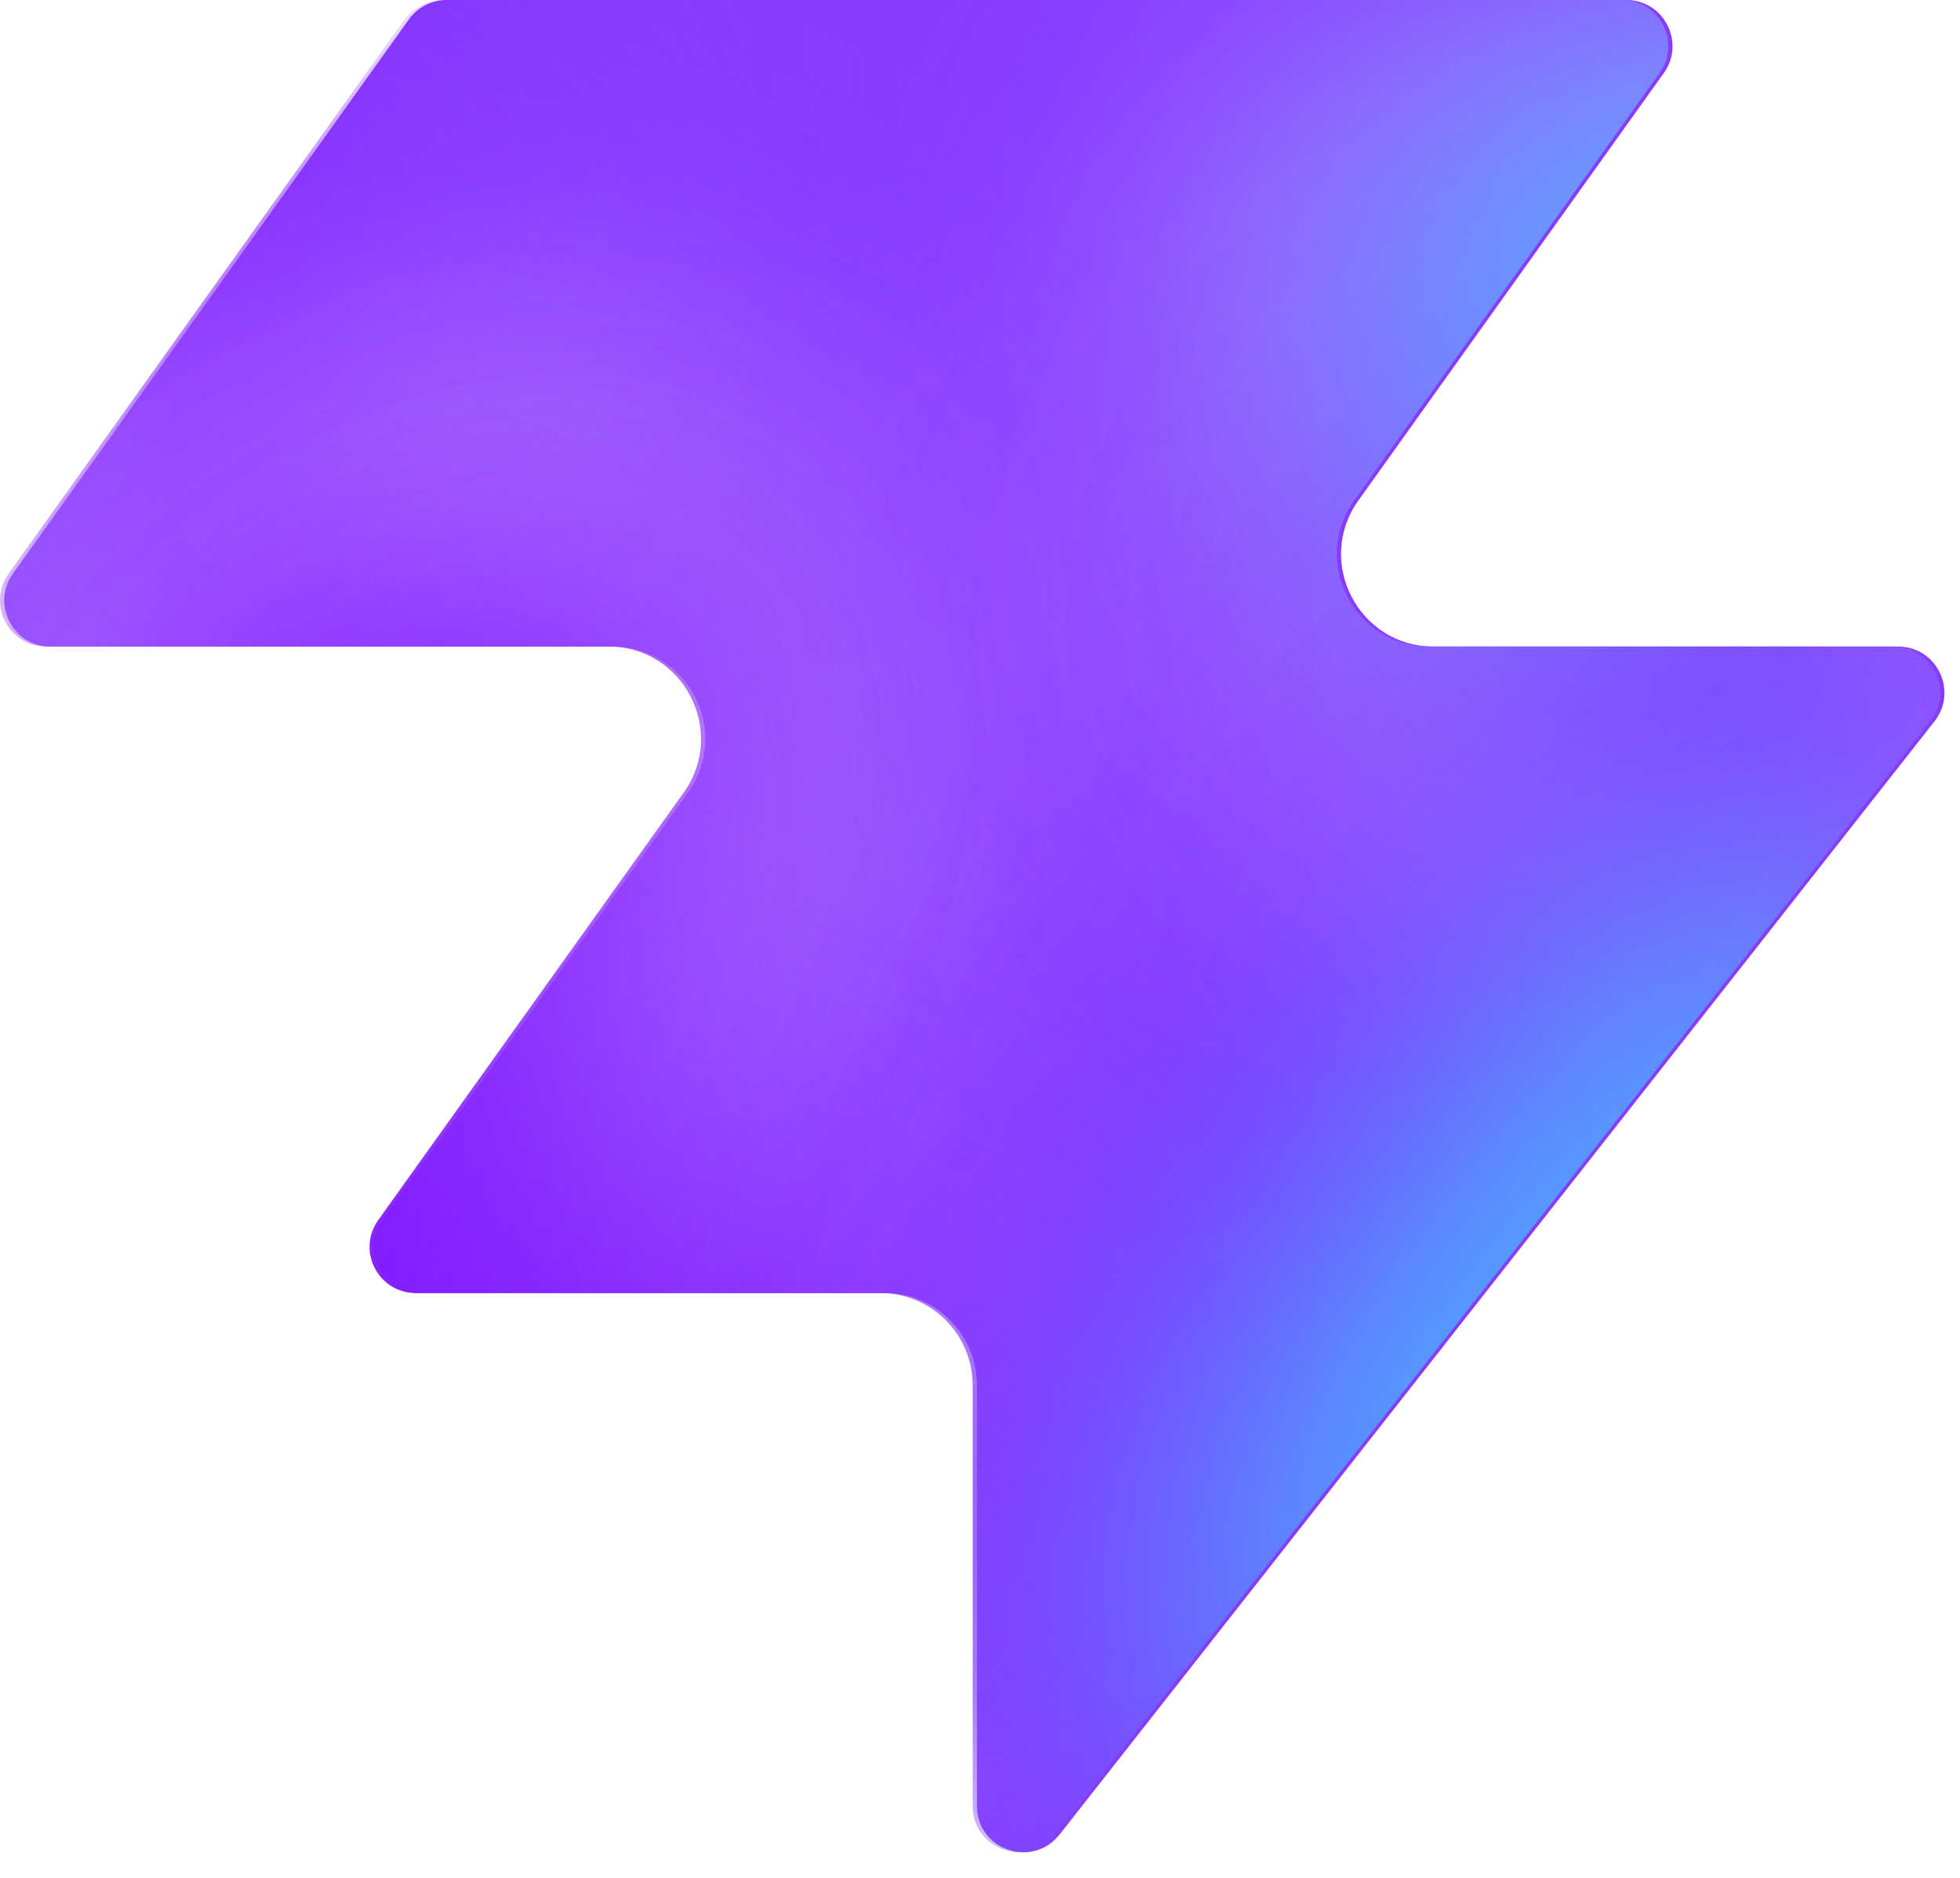
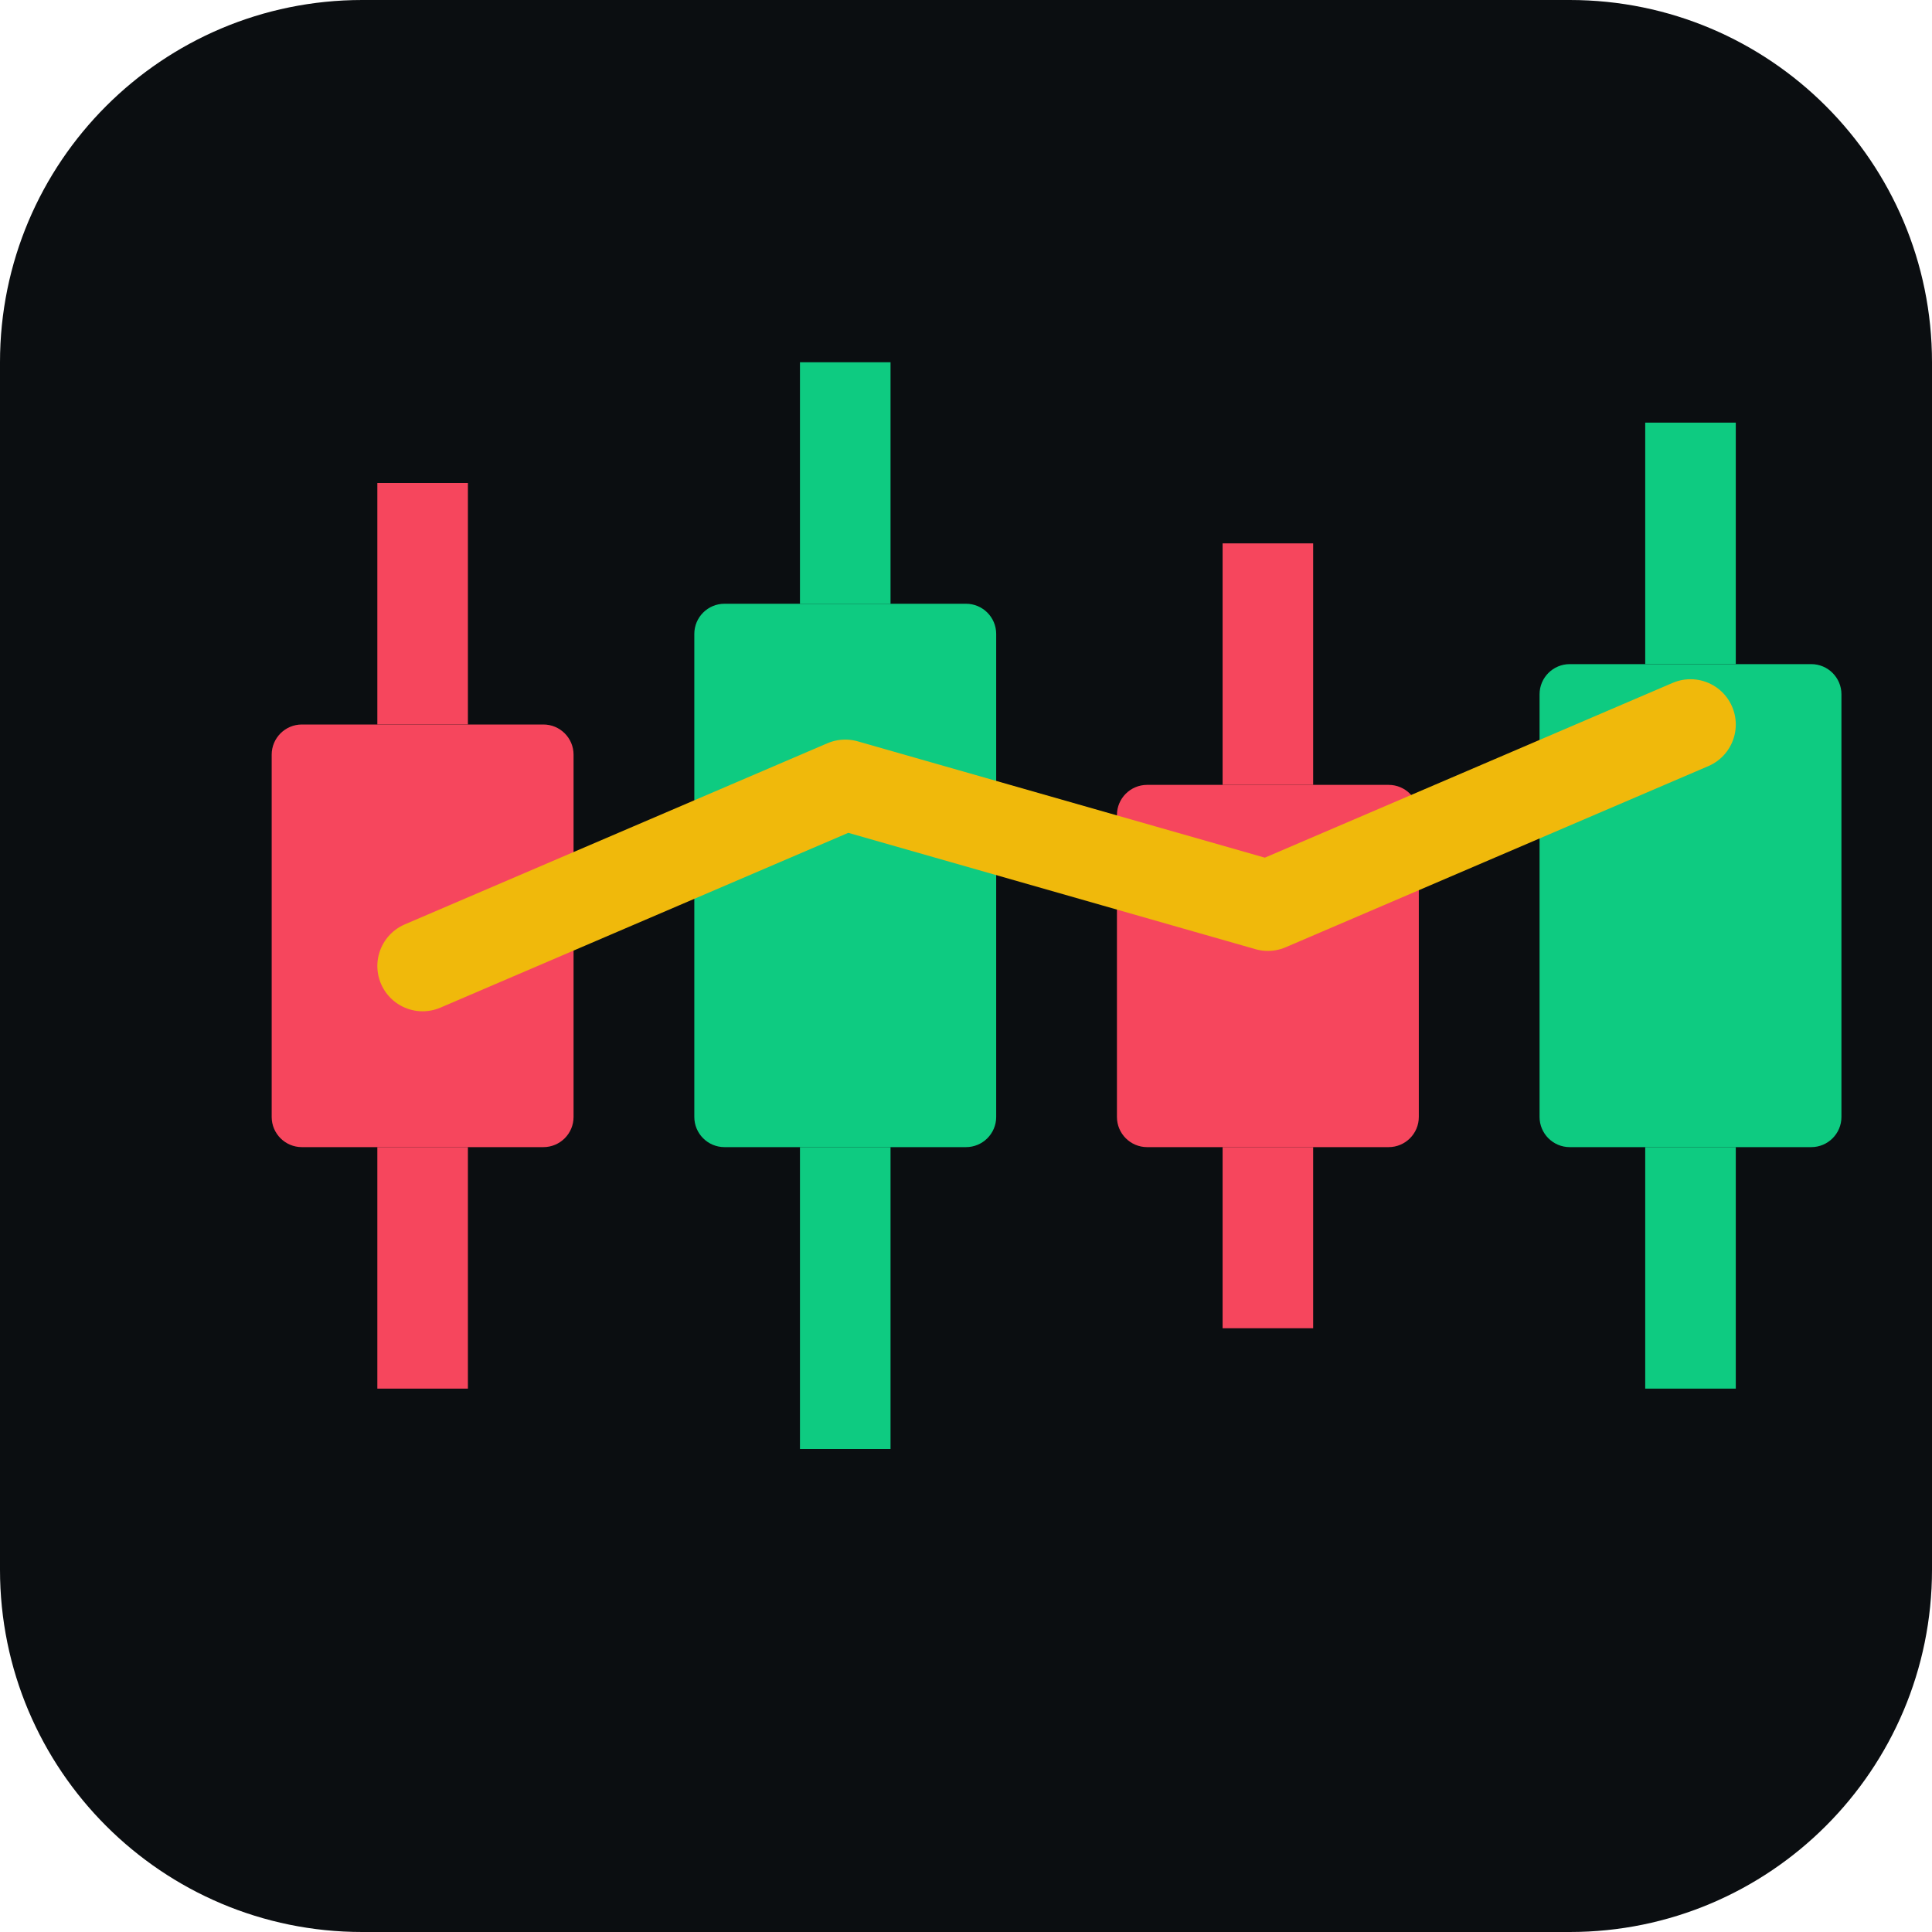
- <svg xmlns="http://www.w3.org/2000/svg" width="48" height="46" fill="none" viewBox="0 0 48 46">
-   <path fill="#863bff" d="M25.946 44.938c-.664.845-2.021.375-2.021-.698V33.937a2.26 2.26 0 0 0-2.262-2.262H10.287c-.92 0-1.456-1.04-.92-1.788l7.48-10.471c1.07-1.497 0-3.578-1.842-3.578H1.237c-.92 0-1.456-1.04-.92-1.788L10.013.474c.214-.297.556-.474.92-.474h28.894c.92 0 1.456 1.04.92 1.788l-7.48 10.471c-1.07 1.498 0 3.579 1.842 3.579h11.377c.943 0 1.473 1.088.89 1.83L25.947 44.94z" style="fill:#863bff;fill:color(display-p3 .525 .23 1);fill-opacity:1" />
-   <mask id="a" width="48" height="46" x="0" y="0" maskUnits="userSpaceOnUse" style="mask-type:alpha">
-     <path fill="#000" d="M25.842 44.938c-.664.844-2.021.375-2.021-.698V33.937a2.26 2.26 0 0 0-2.262-2.262H10.183c-.92 0-1.456-1.04-.92-1.788l7.48-10.471c1.07-1.498 0-3.579-1.842-3.579H1.133c-.92 0-1.456-1.04-.92-1.787L9.91.473c.214-.297.556-.474.92-.474h28.894c.92 0 1.456 1.04.92 1.788l-7.48 10.471c-1.07 1.498 0 3.578 1.842 3.578h11.377c.943 0 1.473 1.088.89 1.832L25.843 44.94z" style="fill:#000;fill-opacity:1" />
-   </mask>
-   <g mask="url(#a)">
-     <g filter="url(#b)">
-       <ellipse cx="5.508" cy="14.704" fill="#ede6ff" rx="5.508" ry="14.704" style="fill:#ede6ff;fill:color(display-p3 .927 .903 1);fill-opacity:1" transform="matrix(.00324 1 1 -.00324 -4.47 31.516)" />
-     </g>
-     <g filter="url(#c)">
-       <ellipse cx="10.399" cy="29.851" fill="#ede6ff" rx="10.399" ry="29.851" style="fill:#ede6ff;fill:color(display-p3 .927 .903 1);fill-opacity:1" transform="matrix(.00324 1 1 -.00324 -39.328 7.883)" />
-     </g>
-     <g filter="url(#d)">
-       <ellipse cx="5.508" cy="30.487" fill="#7e14ff" rx="5.508" ry="30.487" style="fill:#7e14ff;fill:color(display-p3 .492 .077 1);fill-opacity:1" transform="rotate(89.814 -25.913 -14.639)scale(1 -1)" />
-     </g>
-     <g filter="url(#e)">
-       <ellipse cx="5.508" cy="30.599" fill="#7e14ff" rx="5.508" ry="30.599" style="fill:#7e14ff;fill:color(display-p3 .492 .077 1);fill-opacity:1" transform="rotate(89.814 -32.644 -3.334)scale(1 -1)" />
-     </g>
-     <g filter="url(#f)">
-       <ellipse cx="5.508" cy="30.599" fill="#7e14ff" rx="5.508" ry="30.599" style="fill:#7e14ff;fill:color(display-p3 .492 .077 1);fill-opacity:1" transform="matrix(.00324 1 1 -.00324 -34.34 30.47)" />
-     </g>
-     <g filter="url(#g)">
-       <ellipse cx="14.072" cy="22.078" fill="#ede6ff" rx="14.072" ry="22.078" style="fill:#ede6ff;fill:color(display-p3 .927 .903 1);fill-opacity:1" transform="rotate(93.35 24.506 48.493)scale(-1 1)" />
-     </g>
-     <g filter="url(#h)">
-       <ellipse cx="3.47" cy="21.501" fill="#7e14ff" rx="3.47" ry="21.501" style="fill:#7e14ff;fill:color(display-p3 .492 .077 1);fill-opacity:1" transform="rotate(89.009 28.708 47.59)scale(-1 1)" />
-     </g>
-     <g filter="url(#i)">
-       <ellipse cx="3.47" cy="21.501" fill="#7e14ff" rx="3.47" ry="21.501" style="fill:#7e14ff;fill:color(display-p3 .492 .077 1);fill-opacity:1" transform="rotate(89.009 28.708 47.59)scale(-1 1)" />
-     </g>
-     <g filter="url(#j)">
-       <ellipse cx=".387" cy="8.972" fill="#7e14ff" rx="4.407" ry="29.108" style="fill:#7e14ff;fill:color(display-p3 .492 .077 1);fill-opacity:1" transform="rotate(39.51 .387 8.972)" />
-     </g>
-     <g filter="url(#k)">
-       <ellipse cx="47.523" cy="-6.092" fill="#7e14ff" rx="4.407" ry="29.108" style="fill:#7e14ff;fill:color(display-p3 .492 .077 1);fill-opacity:1" transform="rotate(37.892 47.523 -6.092)" />
-     </g>
-     <g filter="url(#l)">
-       <ellipse cx="41.412" cy="6.333" fill="#47bfff" rx="5.971" ry="9.665" style="fill:#47bfff;fill:color(display-p3 .28 .748 1);fill-opacity:1" transform="rotate(37.892 41.412 6.333)" />
-     </g>
-     <g filter="url(#m)">
-       <ellipse cx="-1.879" cy="38.332" fill="#7e14ff" rx="4.407" ry="29.108" style="fill:#7e14ff;fill:color(display-p3 .492 .077 1);fill-opacity:1" transform="rotate(37.892 -1.88 38.332)" />
-     </g>
-     <g filter="url(#n)">
-       <ellipse cx="-1.879" cy="38.332" fill="#7e14ff" rx="4.407" ry="29.108" style="fill:#7e14ff;fill:color(display-p3 .492 .077 1);fill-opacity:1" transform="rotate(37.892 -1.88 38.332)" />
-     </g>
-     <g filter="url(#o)">
-       <ellipse cx="35.651" cy="29.907" fill="#7e14ff" rx="4.407" ry="29.108" style="fill:#7e14ff;fill:color(display-p3 .492 .077 1);fill-opacity:1" transform="rotate(37.892 35.651 29.907)" />
-     </g>
-     <g filter="url(#p)">
-       <ellipse cx="38.418" cy="32.4" fill="#47bfff" rx="5.971" ry="15.297" style="fill:#47bfff;fill:color(display-p3 .28 .748 1);fill-opacity:1" transform="rotate(37.892 38.418 32.4)" />
-     </g>
-   </g>
-   <defs>
-     <filter id="b" width="60.045" height="41.654" x="-19.77" y="16.149" color-interpolation-filters="sRGB" filterUnits="userSpaceOnUse">
-       <feFlood flood-opacity="0" result="BackgroundImageFix" />
-       <feBlend in="SourceGraphic" in2="BackgroundImageFix" result="shape" />
-       <feGaussianBlur result="effect1_foregroundBlur_2002_17158" stdDeviation="7.659" />
-     </filter>
-     <filter id="c" width="90.34" height="51.437" x="-54.613" y="-7.533" color-interpolation-filters="sRGB" filterUnits="userSpaceOnUse">
-       <feFlood flood-opacity="0" result="BackgroundImageFix" />
-       <feBlend in="SourceGraphic" in2="BackgroundImageFix" result="shape" />
-       <feGaussianBlur result="effect1_foregroundBlur_2002_17158" stdDeviation="7.659" />
-     </filter>
-     <filter id="d" width="79.355" height="29.4" x="-49.64" y="2.03" color-interpolation-filters="sRGB" filterUnits="userSpaceOnUse">
-       <feFlood flood-opacity="0" result="BackgroundImageFix" />
-       <feBlend in="SourceGraphic" in2="BackgroundImageFix" result="shape" />
-       <feGaussianBlur result="effect1_foregroundBlur_2002_17158" stdDeviation="4.596" />
-     </filter>
-     <filter id="e" width="79.579" height="29.4" x="-45.045" y="20.029" color-interpolation-filters="sRGB" filterUnits="userSpaceOnUse">
-       <feFlood flood-opacity="0" result="BackgroundImageFix" />
-       <feBlend in="SourceGraphic" in2="BackgroundImageFix" result="shape" />
-       <feGaussianBlur result="effect1_foregroundBlur_2002_17158" stdDeviation="4.596" />
-     </filter>
-     <filter id="f" width="79.579" height="29.4" x="-43.513" y="21.178" color-interpolation-filters="sRGB" filterUnits="userSpaceOnUse">
-       <feFlood flood-opacity="0" result="BackgroundImageFix" />
-       <feBlend in="SourceGraphic" in2="BackgroundImageFix" result="shape" />
-       <feGaussianBlur result="effect1_foregroundBlur_2002_17158" stdDeviation="4.596" />
-     </filter>
-     <filter id="g" width="74.749" height="58.852" x="15.756" y="-17.901" color-interpolation-filters="sRGB" filterUnits="userSpaceOnUse">
-       <feFlood flood-opacity="0" result="BackgroundImageFix" />
-       <feBlend in="SourceGraphic" in2="BackgroundImageFix" result="shape" />
-       <feGaussianBlur result="effect1_foregroundBlur_2002_17158" stdDeviation="7.659" />
-     </filter>
-     <filter id="h" width="61.377" height="25.362" x="23.548" y="2.284" color-interpolation-filters="sRGB" filterUnits="userSpaceOnUse">
-       <feFlood flood-opacity="0" result="BackgroundImageFix" />
-       <feBlend in="SourceGraphic" in2="BackgroundImageFix" result="shape" />
-       <feGaussianBlur result="effect1_foregroundBlur_2002_17158" stdDeviation="4.596" />
-     </filter>
-     <filter id="i" width="61.377" height="25.362" x="23.548" y="2.284" color-interpolation-filters="sRGB" filterUnits="userSpaceOnUse">
-       <feFlood flood-opacity="0" result="BackgroundImageFix" />
-       <feBlend in="SourceGraphic" in2="BackgroundImageFix" result="shape" />
-       <feGaussianBlur result="effect1_foregroundBlur_2002_17158" stdDeviation="4.596" />
-     </filter>
-     <filter id="j" width="56.045" height="63.649" x="-27.636" y="-22.853" color-interpolation-filters="sRGB" filterUnits="userSpaceOnUse">
-       <feFlood flood-opacity="0" result="BackgroundImageFix" />
-       <feBlend in="SourceGraphic" in2="BackgroundImageFix" result="shape" />
-       <feGaussianBlur result="effect1_foregroundBlur_2002_17158" stdDeviation="4.596" />
-     </filter>
-     <filter id="k" width="54.814" height="64.646" x="20.116" y="-38.415" color-interpolation-filters="sRGB" filterUnits="userSpaceOnUse">
-       <feFlood flood-opacity="0" result="BackgroundImageFix" />
-       <feBlend in="SourceGraphic" in2="BackgroundImageFix" result="shape" />
-       <feGaussianBlur result="effect1_foregroundBlur_2002_17158" stdDeviation="4.596" />
-     </filter>
-     <filter id="l" width="33.541" height="35.313" x="24.641" y="-11.323" color-interpolation-filters="sRGB" filterUnits="userSpaceOnUse">
-       <feFlood flood-opacity="0" result="BackgroundImageFix" />
-       <feBlend in="SourceGraphic" in2="BackgroundImageFix" result="shape" />
-       <feGaussianBlur result="effect1_foregroundBlur_2002_17158" stdDeviation="4.596" />
-     </filter>
-     <filter id="m" width="54.814" height="64.646" x="-29.286" y="6.009" color-interpolation-filters="sRGB" filterUnits="userSpaceOnUse">
-       <feFlood flood-opacity="0" result="BackgroundImageFix" />
-       <feBlend in="SourceGraphic" in2="BackgroundImageFix" result="shape" />
-       <feGaussianBlur result="effect1_foregroundBlur_2002_17158" stdDeviation="4.596" />
-     </filter>
-     <filter id="n" width="54.814" height="64.646" x="-29.286" y="6.009" color-interpolation-filters="sRGB" filterUnits="userSpaceOnUse">
-       <feFlood flood-opacity="0" result="BackgroundImageFix" />
-       <feBlend in="SourceGraphic" in2="BackgroundImageFix" result="shape" />
-       <feGaussianBlur result="effect1_foregroundBlur_2002_17158" stdDeviation="4.596" />
-     </filter>
-     <filter id="o" width="54.814" height="64.646" x="8.244" y="-2.416" color-interpolation-filters="sRGB" filterUnits="userSpaceOnUse">
-       <feFlood flood-opacity="0" result="BackgroundImageFix" />
-       <feBlend in="SourceGraphic" in2="BackgroundImageFix" result="shape" />
-       <feGaussianBlur result="effect1_foregroundBlur_2002_17158" stdDeviation="4.596" />
-     </filter>
-     <filter id="p" width="39.409" height="43.623" x="18.713" y="10.588" color-interpolation-filters="sRGB" filterUnits="userSpaceOnUse">
-       <feFlood flood-opacity="0" result="BackgroundImageFix" />
-       <feBlend in="SourceGraphic" in2="BackgroundImageFix" result="shape" />
-       <feGaussianBlur result="effect1_foregroundBlur_2002_17158" stdDeviation="4.596" />
-     </filter>
-   </defs>
+ <svg xmlns="http://www.w3.org/2000/svg" viewBox="0 0 32 32">
+   <rect width="32" height="32" rx="6" fill="#0b0e11" />
+   <line x1="7" y1="8" x2="7" y2="12" stroke="#f6465d" stroke-width="1.5" />
+   <rect x="4.5" y="12" width="5" height="7" fill="#f6465d" rx="0.5" />
+   <line x1="7" y1="19" x2="7" y2="23" stroke="#f6465d" stroke-width="1.5" />
+   <line x1="14" y1="6" x2="14" y2="10" stroke="#0ecb81" stroke-width="1.5" />
+   <rect x="11.5" y="10" width="5" height="9" fill="#0ecb81" rx="0.5" />
+   <line x1="14" y1="19" x2="14" y2="24" stroke="#0ecb81" stroke-width="1.5" />
+   <line x1="21" y1="9" x2="21" y2="13" stroke="#f6465d" stroke-width="1.5" />
+   <rect x="18.5" y="13" width="5" height="6" fill="#f6465d" rx="0.5" />
+   <line x1="21" y1="19" x2="21" y2="22" stroke="#f6465d" stroke-width="1.5" />
+   <line x1="28" y1="7" x2="28" y2="11" stroke="#0ecb81" stroke-width="1.5" />
+   <rect x="25.5" y="11" width="5" height="8" fill="#0ecb81" rx="0.5" />
+   <line x1="28" y1="19" x2="28" y2="23" stroke="#0ecb81" stroke-width="1.5" />
+   <polyline points="7,16 14,13 21,15 28,12" fill="none" stroke="#f0b90b" stroke-width="1.5" stroke-linecap="round" stroke-linejoin="round" />
</svg>
